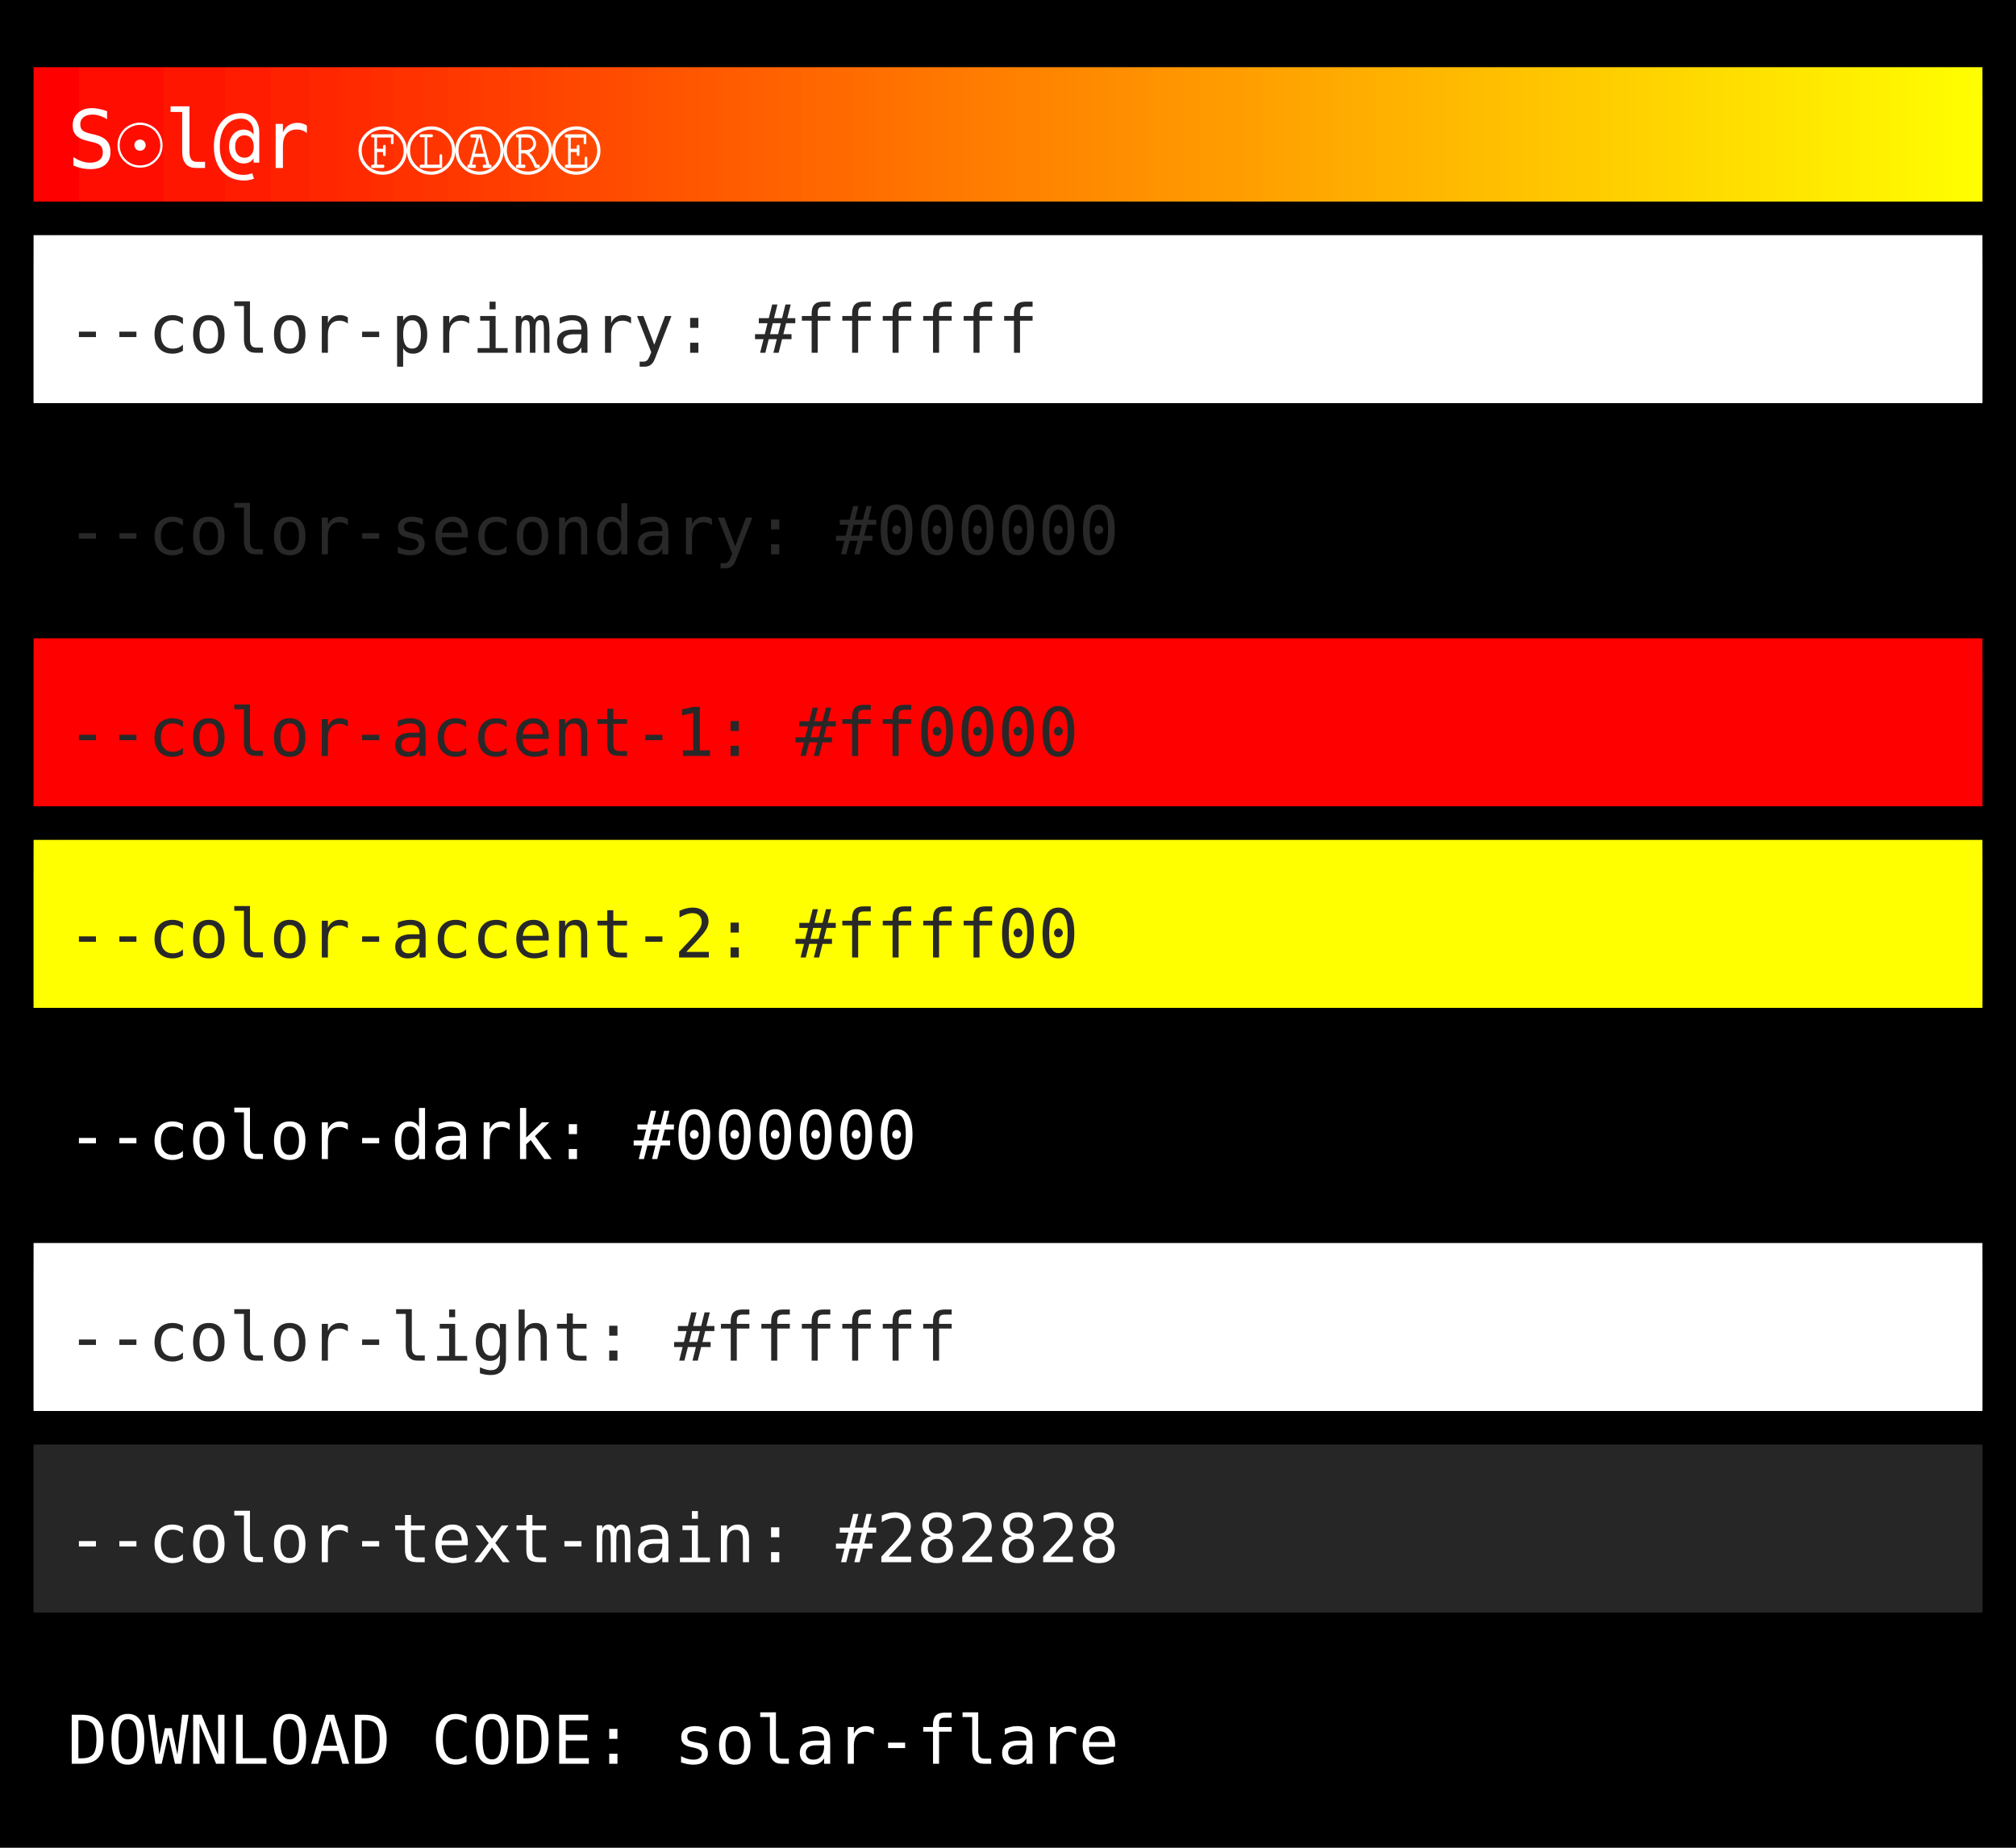
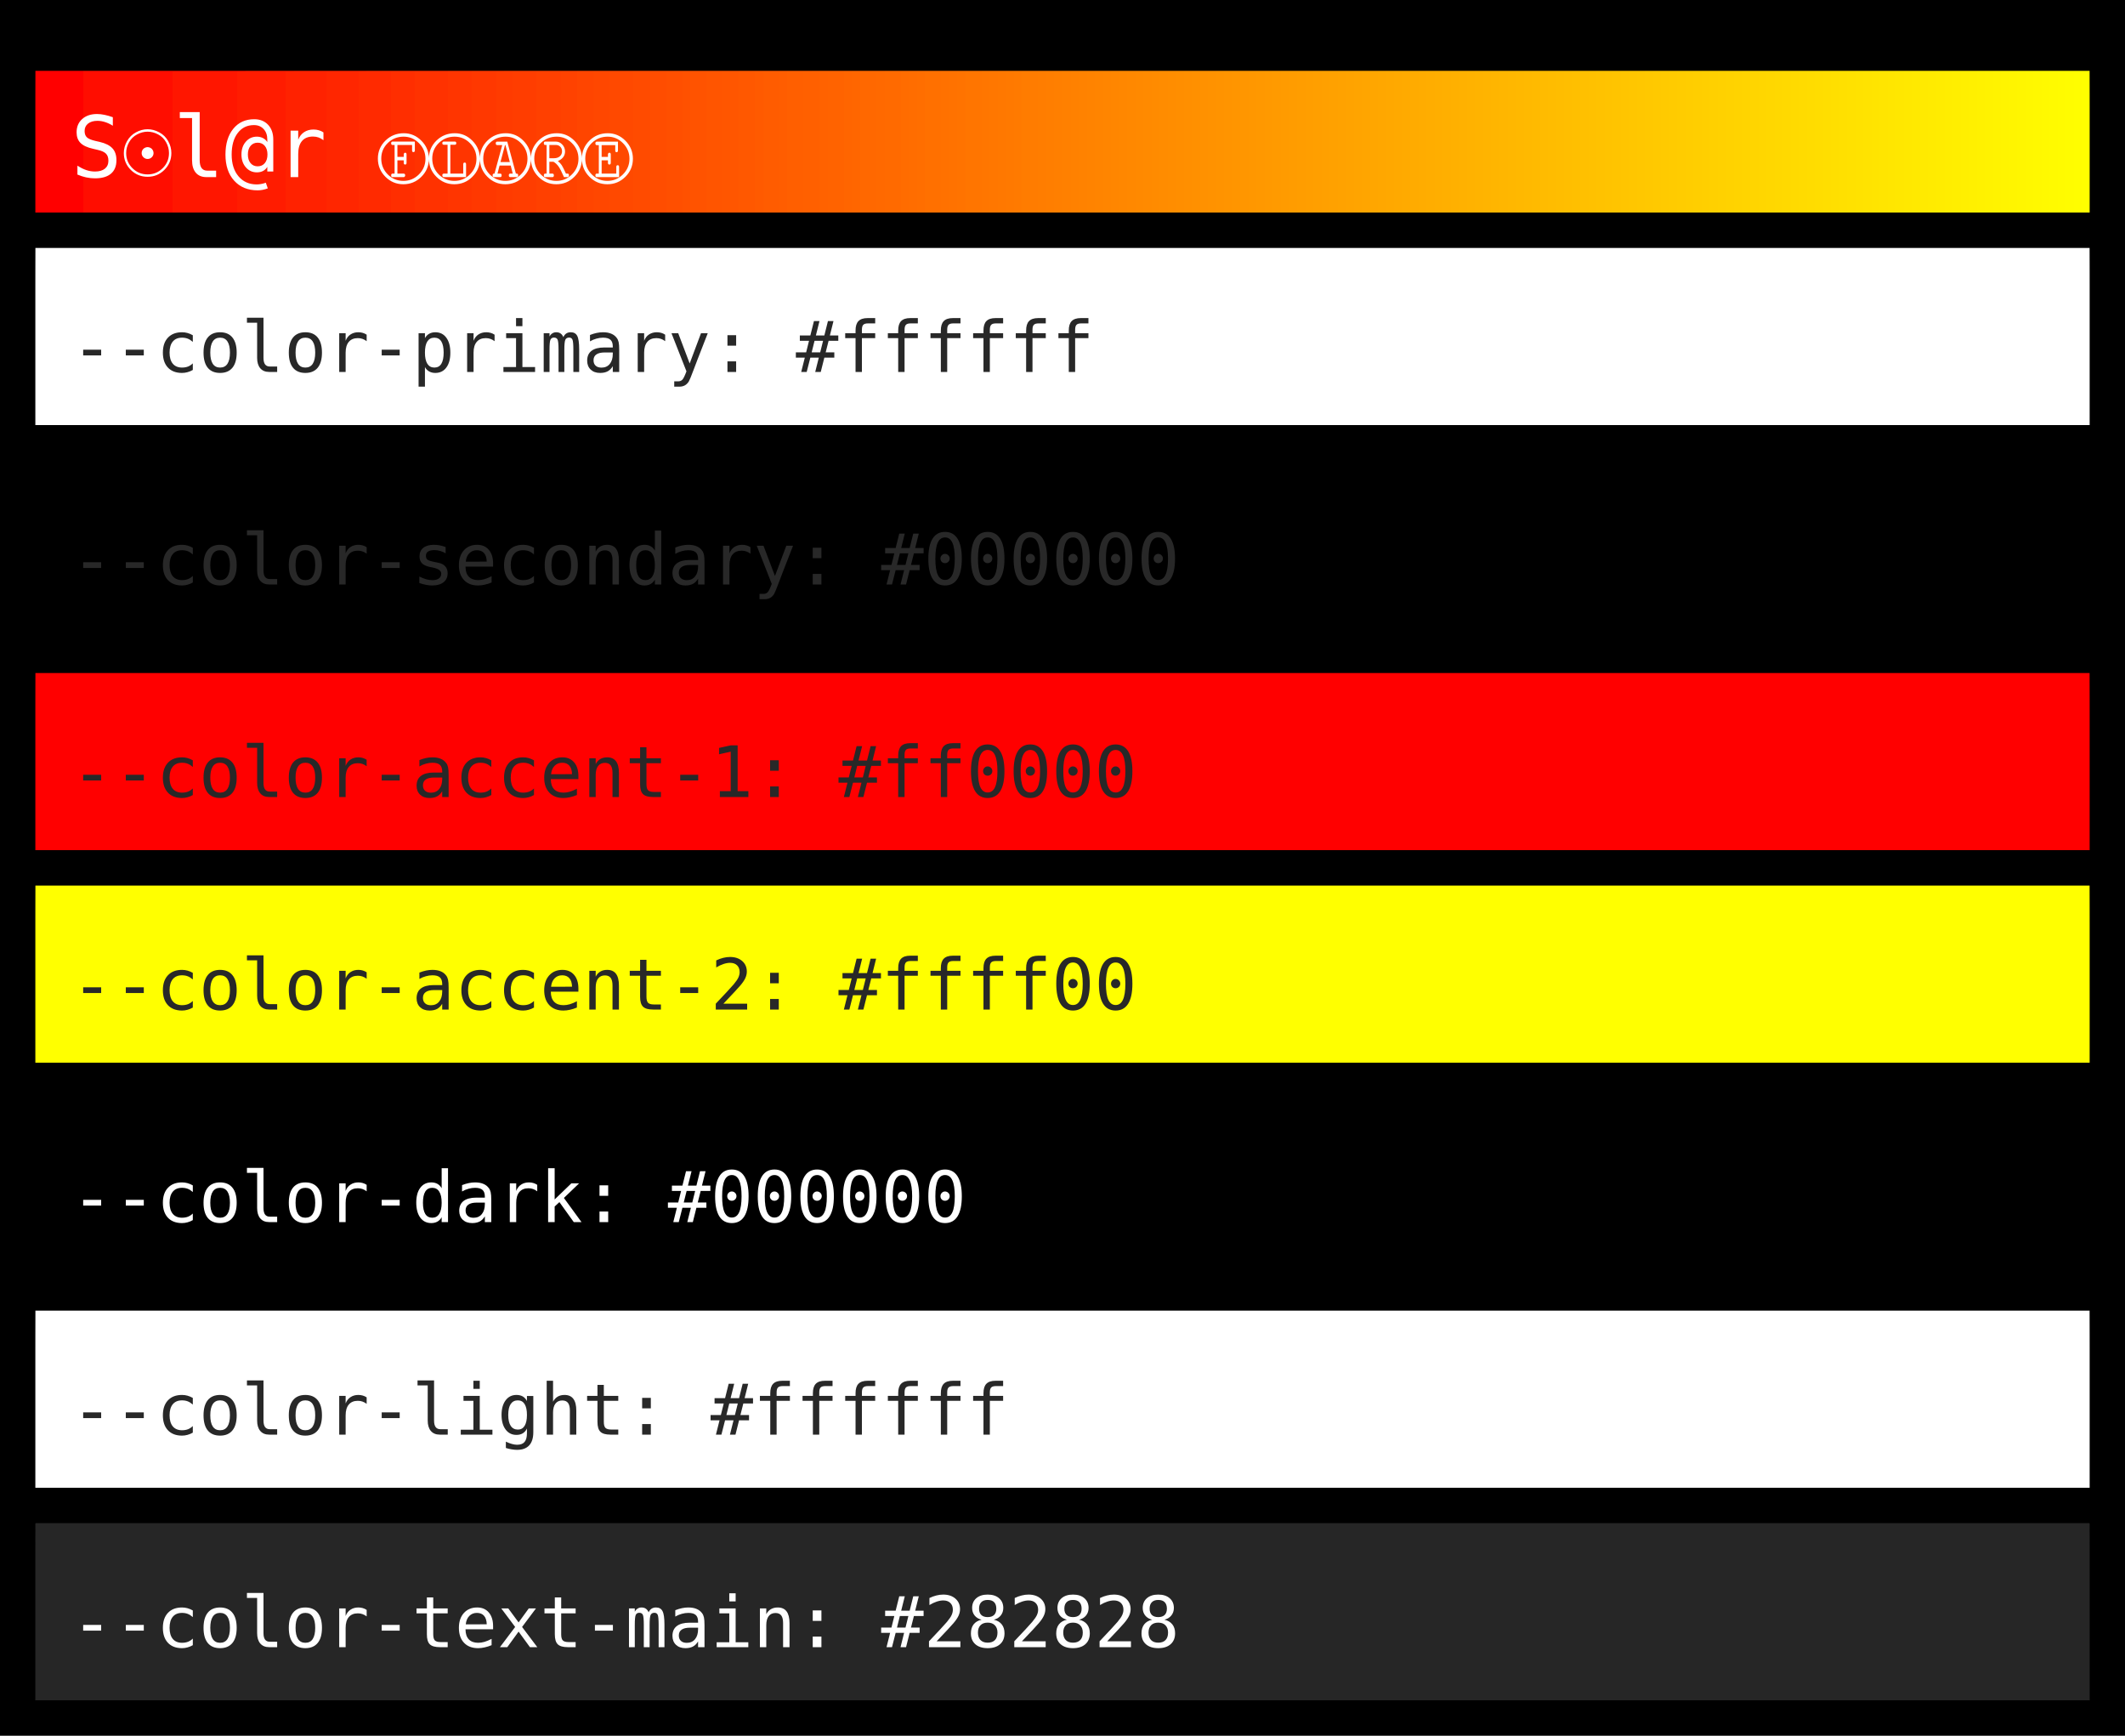
- <svg xmlns="http://www.w3.org/2000/svg" width="600" height="550">
-   <rect x="0" y="0" width="600" height="550" fill="#000000" />
+ <svg xmlns="http://www.w3.org/2000/svg" width="600" height="490">
+   <rect x="0" y="0" width="600" height="490" fill="#000000" />
  <defs>
    <linearGradient id="displayNameGradient" x1="0%" y1="0%" x2="100%" y2="0%">
      <stop offset="0%" style="stop-color:#ff0000;stop-opacity:1" />
      <stop offset="100%" style="stop-color:#ffff00;stop-opacity:1" />
    </linearGradient>
    <filter id="shadow" x="-20%" y="-20%" width="140%" height="140%">
      <feGaussianBlur in="SourceAlpha" stdDeviation="3" />
      <feOffset dx="0" dy="4" result="offsetblur" />
      <feComponentTransfer>
        <feFuncA type="linear" slope="0.5" />
      </feComponentTransfer>
      <feMerge>
        <feMergeNode />
        <feMergeNode in="SourceGraphic" />
      </feMerge>
    </filter>
  </defs>
  <rect x="10" y="20" width="580" height="40" fill="url(#displayNameGradient)" filter="url(#shadow)" />
  <text x="20" y="50" fill="#ffffff" font-size="24" font-family="monospace">S☉l@r ⒻⓁⒶⓇⒺ</text>
  <rect x="10" y="70" width="580" height="50" fill="#ffffff" filter="url(#shadow)" />
  <text x="20" y="105" fill="#282828" font-size="20" font-family="monospace">--color-primary: #ffffff</text>
  <rect x="10" y="130" width="580" height="50" fill="#000000" filter="url(#shadow)" />
  <text x="20" y="165" fill="#282828" font-size="20" font-family="monospace">--color-secondary: #000000</text>
  <rect x="10" y="190" width="580" height="50" fill="#ff0000" filter="url(#shadow)" />
  <text x="20" y="225" fill="#282828" font-size="20" font-family="monospace">--color-accent-1: #ff0000</text>
  <rect x="10" y="250" width="580" height="50" fill="#ffff00" filter="url(#shadow)" />
  <text x="20" y="285" fill="#282828" font-size="20" font-family="monospace">--color-accent-2: #ffff00</text>
  <rect x="10" y="310" width="580" height="50" fill="#000000" filter="url(#shadow)" />
  <text x="20" y="345" fill="#ffffff" font-size="20" font-family="monospace">--color-dark: #000000</text>
  <rect x="10" y="370" width="580" height="50" fill="#ffffff" filter="url(#shadow)" />
  <text x="20" y="405" fill="#282828" font-size="20" font-family="monospace">--color-light: #ffffff</text>
  <rect x="10" y="430" width="580" height="50" fill="#282828" filter="url(#shadow)" />
  <text x="20" y="465" fill="#ffffff" font-size="20" font-family="monospace">--color-text-main: #282828</text>
-   <rect x="10" y="490" width="580" height="50" fill="#000000" filter="url(#shadow)" />
-   <text x="20" y="525" fill="#ffffff" font-size="20" font-family="monospace">DOWNLOAD CODE: solar-flare</text>
</svg>
